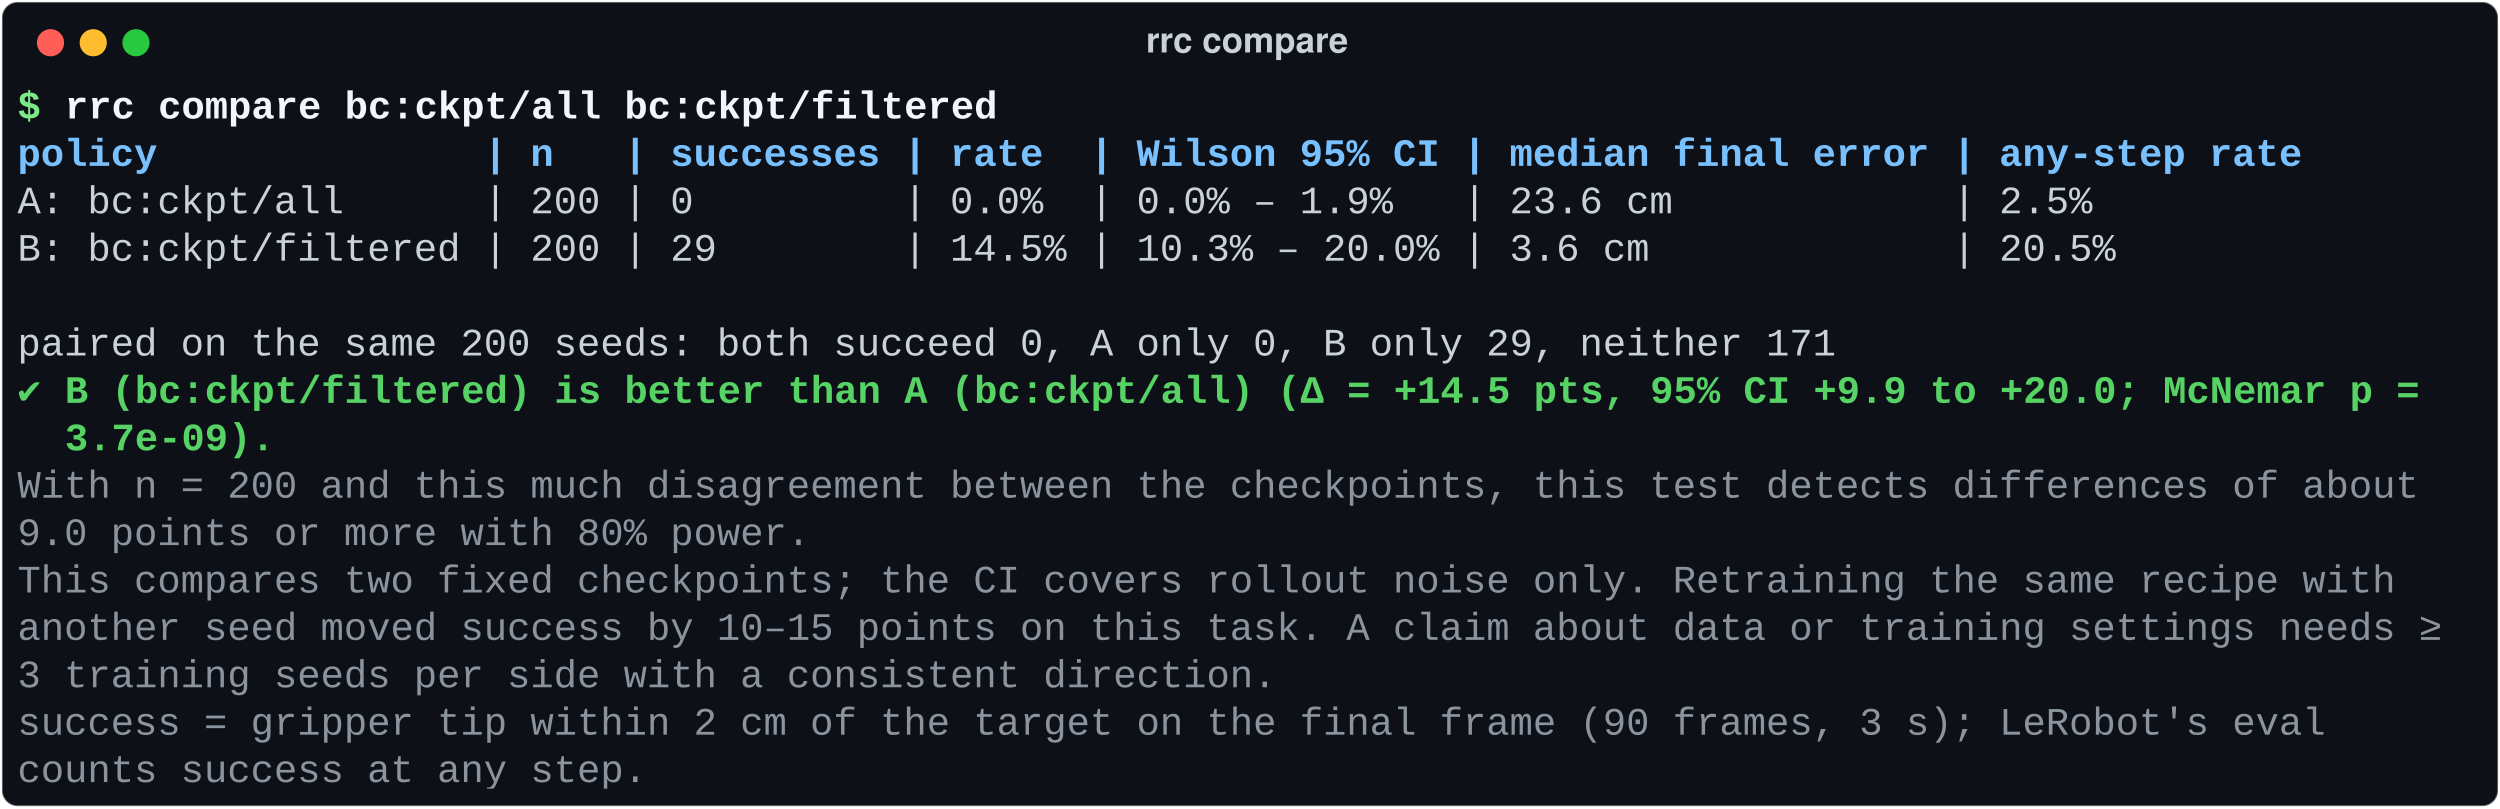
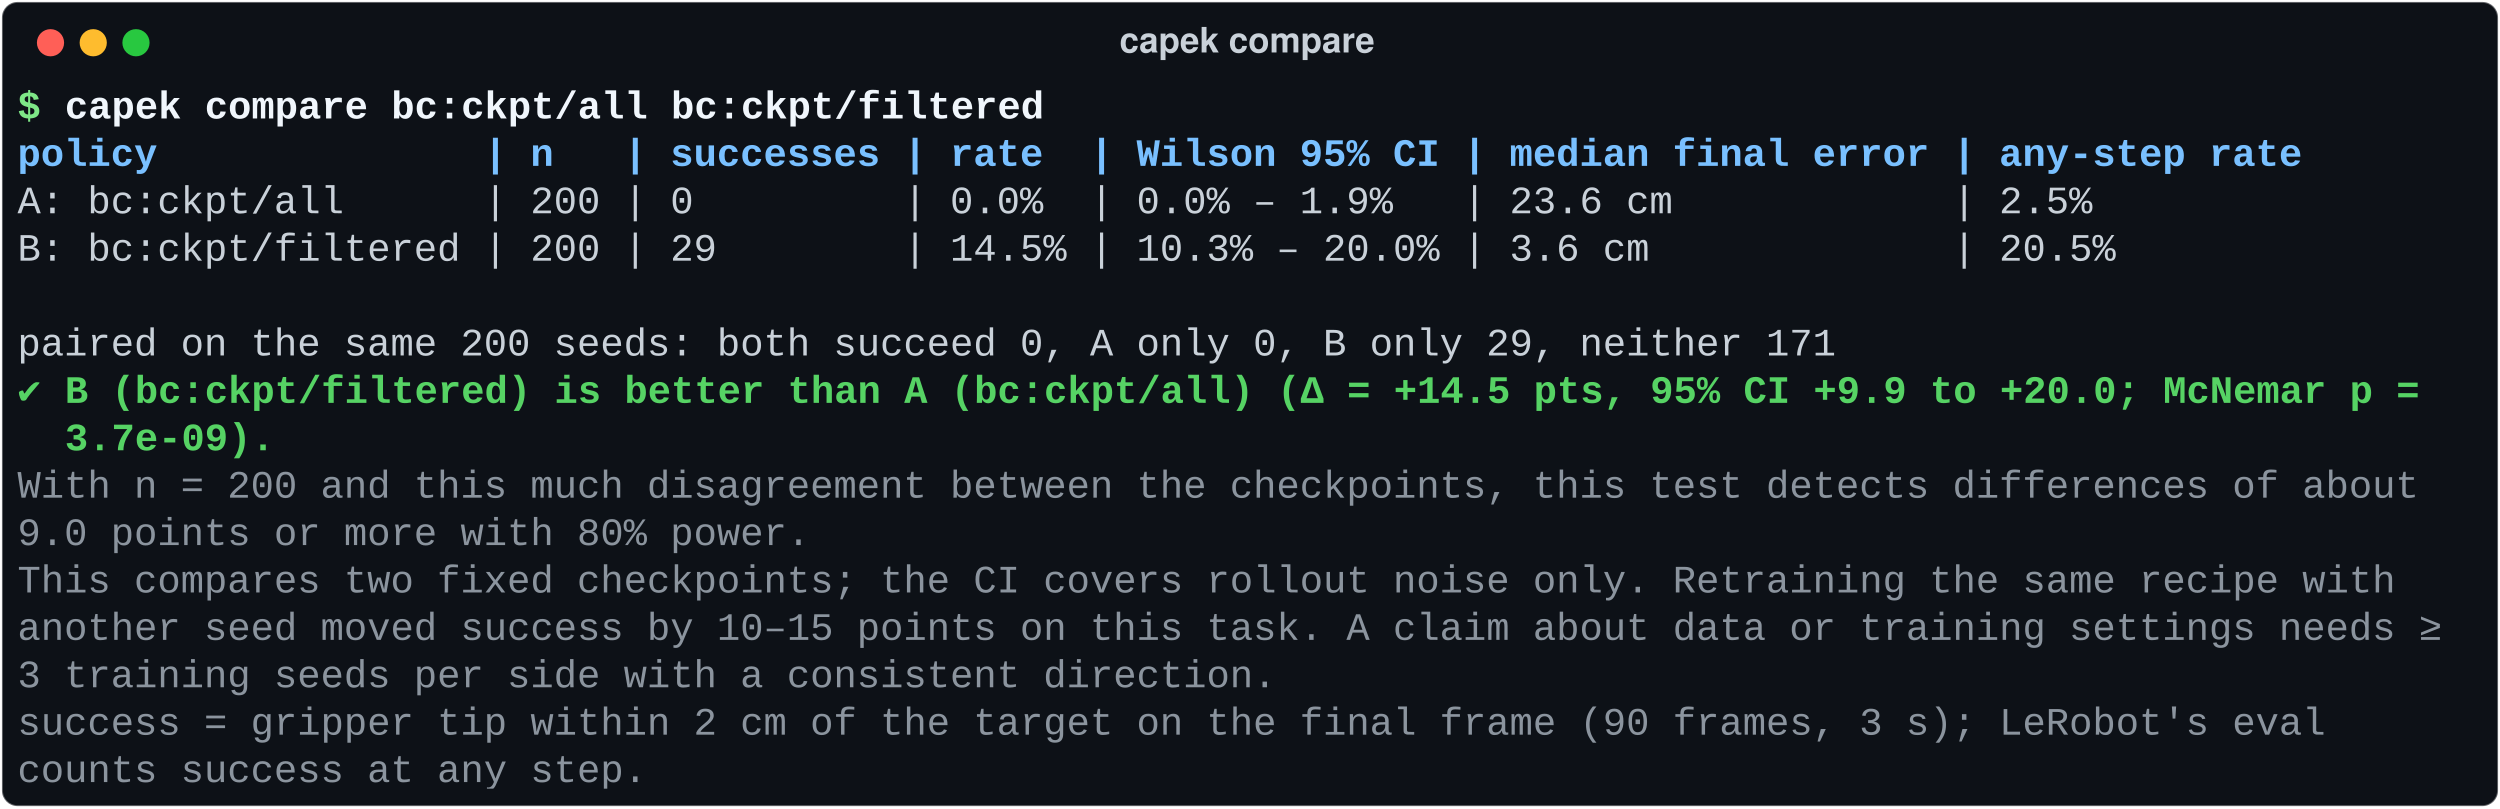
<svg xmlns="http://www.w3.org/2000/svg" class="rich-terminal" viewBox="0 0 1287 416.0">
  <style>

    
    

-     .terminal-875805610-matrix {
+     .terminal-944618788-matrix {
        font-family: ui-monospace, SFMono-Regular, Menlo, Consolas, "Liberation Mono", monospace;
        font-size: 20px;
        line-height: 24.4px;
        font-variant-east-asian: full-width;
    }

-     .terminal-875805610-title {
+     .terminal-944618788-title {
        font-size: 18px;
        font-weight: bold;
        font-family: -apple-system, "Segoe UI", Helvetica, Arial, sans-serif;
    }

-     .terminal-875805610-r1 { fill: #7ee787;font-weight: bold }
- .terminal-875805610-r2 { fill: #f0f6fc;font-weight: bold }
- .terminal-875805610-r3 { fill: #c9d1d9 }
- .terminal-875805610-r4 { fill: #79c0ff;font-weight: bold }
- .terminal-875805610-r5 { fill: #56d364;font-weight: bold }
- .terminal-875805610-r6 { fill: #8b949e }
+     .terminal-944618788-r1 { fill: #7ee787;font-weight: bold }
+ .terminal-944618788-r2 { fill: #f0f6fc;font-weight: bold }
+ .terminal-944618788-r3 { fill: #c9d1d9 }
+ .terminal-944618788-r4 { fill: #79c0ff;font-weight: bold }
+ .terminal-944618788-r5 { fill: #56d364;font-weight: bold }
+ .terminal-944618788-r6 { fill: #8b949e }
    </style>
  <defs>
-     <clipPath id="terminal-875805610-clip-terminal">
+     <clipPath id="terminal-944618788-clip-terminal">
      <rect x="0" y="0" width="1267.8" height="365.0" />
    </clipPath>
-     <clipPath id="terminal-875805610-line-0">
+     <clipPath id="terminal-944618788-line-0">
      <rect x="0" y="1.5" width="1268.8" height="24.65" />
    </clipPath>
-     <clipPath id="terminal-875805610-line-1">
+     <clipPath id="terminal-944618788-line-1">
      <rect x="0" y="25.9" width="1268.8" height="24.65" />
    </clipPath>
-     <clipPath id="terminal-875805610-line-2">
+     <clipPath id="terminal-944618788-line-2">
      <rect x="0" y="50.3" width="1268.8" height="24.65" />
    </clipPath>
-     <clipPath id="terminal-875805610-line-3">
+     <clipPath id="terminal-944618788-line-3">
      <rect x="0" y="74.7" width="1268.8" height="24.65" />
    </clipPath>
-     <clipPath id="terminal-875805610-line-4">
+     <clipPath id="terminal-944618788-line-4">
      <rect x="0" y="99.1" width="1268.8" height="24.65" />
    </clipPath>
-     <clipPath id="terminal-875805610-line-5">
+     <clipPath id="terminal-944618788-line-5">
      <rect x="0" y="123.5" width="1268.8" height="24.65" />
    </clipPath>
-     <clipPath id="terminal-875805610-line-6">
+     <clipPath id="terminal-944618788-line-6">
      <rect x="0" y="147.9" width="1268.8" height="24.65" />
    </clipPath>
-     <clipPath id="terminal-875805610-line-7">
+     <clipPath id="terminal-944618788-line-7">
      <rect x="0" y="172.3" width="1268.8" height="24.65" />
    </clipPath>
-     <clipPath id="terminal-875805610-line-8">
+     <clipPath id="terminal-944618788-line-8">
      <rect x="0" y="196.7" width="1268.8" height="24.65" />
    </clipPath>
-     <clipPath id="terminal-875805610-line-9">
+     <clipPath id="terminal-944618788-line-9">
      <rect x="0" y="221.1" width="1268.8" height="24.65" />
    </clipPath>
-     <clipPath id="terminal-875805610-line-10">
+     <clipPath id="terminal-944618788-line-10">
      <rect x="0" y="245.5" width="1268.8" height="24.65" />
    </clipPath>
-     <clipPath id="terminal-875805610-line-11">
+     <clipPath id="terminal-944618788-line-11">
      <rect x="0" y="269.9" width="1268.8" height="24.65" />
    </clipPath>
-     <clipPath id="terminal-875805610-line-12">
+     <clipPath id="terminal-944618788-line-12">
      <rect x="0" y="294.3" width="1268.8" height="24.65" />
    </clipPath>
-     <clipPath id="terminal-875805610-line-13">
+     <clipPath id="terminal-944618788-line-13">
      <rect x="0" y="318.7" width="1268.8" height="24.65" />
    </clipPath>
  </defs>
  <rect fill="#0d1117" stroke="rgba(255,255,255,0.35)" stroke-width="1" x="1" y="1" width="1285" height="414" rx="8" />
-   <text class="terminal-875805610-title" fill="#c9d1d9" text-anchor="middle" x="642" y="27">rrc compare</text>
+   <text class="terminal-944618788-title" fill="#c9d1d9" text-anchor="middle" x="642" y="27">capek compare</text>
  <g transform="translate(26,22)">
    <circle cx="0" cy="0" r="7" fill="#ff5f57" />
    <circle cx="22" cy="0" r="7" fill="#febc2e" />
    <circle cx="44" cy="0" r="7" fill="#28c840" />
  </g>
-   <g transform="translate(9, 41)" clip-path="url(#terminal-875805610-clip-terminal)">
-     <g class="terminal-875805610-matrix">
-       <text class="terminal-875805610-r1" x="0" y="20" textLength="24.4" clip-path="url(#terminal-875805610-line-0)">$ </text>
-       <text class="terminal-875805610-r2" x="24.4" y="20" textLength="488" clip-path="url(#terminal-875805610-line-0)">rrc compare bc:ckpt/all bc:ckpt/filtered</text>
-       <text class="terminal-875805610-r3" x="1268.8" y="20" textLength="12.2" clip-path="url(#terminal-875805610-line-0)">
+   <g transform="translate(9, 41)" clip-path="url(#terminal-944618788-clip-terminal)">
+     <g class="terminal-944618788-matrix">
+       <text class="terminal-944618788-r1" x="0" y="20" textLength="24.4" clip-path="url(#terminal-944618788-line-0)">$ </text>
+       <text class="terminal-944618788-r2" x="24.4" y="20" textLength="512.4" clip-path="url(#terminal-944618788-line-0)">capek compare bc:ckpt/all bc:ckpt/filtered</text>
+       <text class="terminal-944618788-r3" x="1268.8" y="20" textLength="12.2" clip-path="url(#terminal-944618788-line-0)">
</text>
-       <text class="terminal-875805610-r4" x="0" y="44.4" textLength="1195.6" clip-path="url(#terminal-875805610-line-1)">policy              | n   | successes | rate  | Wilson 95% CI | median final error | any-step rate</text>
-       <text class="terminal-875805610-r3" x="1268.8" y="44.4" textLength="12.2" clip-path="url(#terminal-875805610-line-1)">
+       <text class="terminal-944618788-r4" x="0" y="44.4" textLength="1195.6" clip-path="url(#terminal-944618788-line-1)">policy              | n   | successes | rate  | Wilson 95% CI | median final error | any-step rate</text>
+       <text class="terminal-944618788-r3" x="1268.8" y="44.4" textLength="12.2" clip-path="url(#terminal-944618788-line-1)">
</text>
-       <text class="terminal-875805610-r3" x="0" y="68.8" textLength="1085.8" clip-path="url(#terminal-875805610-line-2)">A: bc:ckpt/all      | 200 | 0         | 0.0%  | 0.0% – 1.9%   | 23.6 cm            | 2.5%</text>
-       <text class="terminal-875805610-r3" x="1268.8" y="68.8" textLength="12.2" clip-path="url(#terminal-875805610-line-2)">
+       <text class="terminal-944618788-r3" x="0" y="68.8" textLength="1085.8" clip-path="url(#terminal-944618788-line-2)">A: bc:ckpt/all      | 200 | 0         | 0.0%  | 0.0% – 1.9%   | 23.6 cm            | 2.5%</text>
+       <text class="terminal-944618788-r3" x="1268.8" y="68.8" textLength="12.2" clip-path="url(#terminal-944618788-line-2)">
</text>
-       <text class="terminal-875805610-r3" x="0" y="93.2" textLength="1098" clip-path="url(#terminal-875805610-line-3)">B: bc:ckpt/filtered | 200 | 29        | 14.5% | 10.3% – 20.0% | 3.6 cm             | 20.5%</text>
-       <text class="terminal-875805610-r3" x="1268.8" y="93.2" textLength="12.2" clip-path="url(#terminal-875805610-line-3)">
+       <text class="terminal-944618788-r3" x="0" y="93.2" textLength="1098" clip-path="url(#terminal-944618788-line-3)">B: bc:ckpt/filtered | 200 | 29        | 14.5% | 10.3% – 20.0% | 3.6 cm             | 20.5%</text>
+       <text class="terminal-944618788-r3" x="1268.8" y="93.2" textLength="12.2" clip-path="url(#terminal-944618788-line-3)">
</text>
-       <text class="terminal-875805610-r3" x="1268.8" y="117.6" textLength="12.2" clip-path="url(#terminal-875805610-line-4)">
+       <text class="terminal-944618788-r3" x="1268.8" y="117.6" textLength="12.2" clip-path="url(#terminal-944618788-line-4)">
</text>
-       <text class="terminal-875805610-r3" x="0" y="142" textLength="951.6" clip-path="url(#terminal-875805610-line-5)">paired on the same 200 seeds: both succeed 0, A only 0, B only 29, neither 171</text>
-       <text class="terminal-875805610-r3" x="1268.8" y="142" textLength="12.2" clip-path="url(#terminal-875805610-line-5)">
+       <text class="terminal-944618788-r3" x="0" y="142" textLength="951.6" clip-path="url(#terminal-944618788-line-5)">paired on the same 200 seeds: both succeed 0, A only 0, B only 29, neither 171</text>
+       <text class="terminal-944618788-r3" x="1268.8" y="142" textLength="12.2" clip-path="url(#terminal-944618788-line-5)">
</text>
-       <text class="terminal-875805610-r5" x="0" y="166.4" textLength="24.4" clip-path="url(#terminal-875805610-line-6)">✔ </text>
-       <text class="terminal-875805610-r5" x="24.4" y="166.4" textLength="1232.2" clip-path="url(#terminal-875805610-line-6)">B (bc:ckpt/filtered) is better than A (bc:ckpt/all) (Δ = +14.5 pts, 95% CI +9.9 to +20.0; McNemar p =</text>
-       <text class="terminal-875805610-r3" x="1268.8" y="166.4" textLength="12.2" clip-path="url(#terminal-875805610-line-6)">
+       <text class="terminal-944618788-r5" x="0" y="166.4" textLength="24.4" clip-path="url(#terminal-944618788-line-6)">✔ </text>
+       <text class="terminal-944618788-r5" x="24.4" y="166.4" textLength="1232.2" clip-path="url(#terminal-944618788-line-6)">B (bc:ckpt/filtered) is better than A (bc:ckpt/all) (Δ = +14.5 pts, 95% CI +9.9 to +20.0; McNemar p =</text>
+       <text class="terminal-944618788-r3" x="1268.8" y="166.4" textLength="12.2" clip-path="url(#terminal-944618788-line-6)">
</text>
-       <text class="terminal-875805610-r5" x="24.4" y="190.8" textLength="109.8" clip-path="url(#terminal-875805610-line-7)">3.7e-09).</text>
-       <text class="terminal-875805610-r3" x="1268.8" y="190.8" textLength="12.2" clip-path="url(#terminal-875805610-line-7)">
+       <text class="terminal-944618788-r5" x="24.4" y="190.8" textLength="109.8" clip-path="url(#terminal-944618788-line-7)">3.7e-09).</text>
+       <text class="terminal-944618788-r3" x="1268.8" y="190.8" textLength="12.2" clip-path="url(#terminal-944618788-line-7)">
</text>
-       <text class="terminal-875805610-r6" x="0" y="215.2" textLength="1256.6" clip-path="url(#terminal-875805610-line-8)">With n = 200 and this much disagreement between the checkpoints, this test detects differences of about</text>
-       <text class="terminal-875805610-r3" x="1268.8" y="215.2" textLength="12.2" clip-path="url(#terminal-875805610-line-8)">
+       <text class="terminal-944618788-r6" x="0" y="215.2" textLength="1256.6" clip-path="url(#terminal-944618788-line-8)">With n = 200 and this much disagreement between the checkpoints, this test detects differences of about</text>
+       <text class="terminal-944618788-r3" x="1268.8" y="215.2" textLength="12.2" clip-path="url(#terminal-944618788-line-8)">
</text>
-       <text class="terminal-875805610-r6" x="0" y="239.6" textLength="414.8" clip-path="url(#terminal-875805610-line-9)">9.0 points or more with 80% power.</text>
-       <text class="terminal-875805610-r3" x="1268.8" y="239.6" textLength="12.2" clip-path="url(#terminal-875805610-line-9)">
+       <text class="terminal-944618788-r6" x="0" y="239.6" textLength="414.8" clip-path="url(#terminal-944618788-line-9)">9.0 points or more with 80% power.</text>
+       <text class="terminal-944618788-r3" x="1268.8" y="239.6" textLength="12.2" clip-path="url(#terminal-944618788-line-9)">
</text>
-       <text class="terminal-875805610-r6" x="0" y="264" textLength="1244.4" clip-path="url(#terminal-875805610-line-10)">This compares two fixed checkpoints; the CI covers rollout noise only. Retraining the same recipe with</text>
-       <text class="terminal-875805610-r3" x="1268.8" y="264" textLength="12.2" clip-path="url(#terminal-875805610-line-10)">
+       <text class="terminal-944618788-r6" x="0" y="264" textLength="1244.4" clip-path="url(#terminal-944618788-line-10)">This compares two fixed checkpoints; the CI covers rollout noise only. Retraining the same recipe with</text>
+       <text class="terminal-944618788-r3" x="1268.8" y="264" textLength="12.2" clip-path="url(#terminal-944618788-line-10)">
</text>
-       <text class="terminal-875805610-r6" x="0" y="288.4" textLength="1268.8" clip-path="url(#terminal-875805610-line-11)">another seed moved success by 10–15 points on this task. A claim about data or training settings needs ≥</text>
-       <text class="terminal-875805610-r3" x="1268.8" y="288.4" textLength="12.2" clip-path="url(#terminal-875805610-line-11)">
+       <text class="terminal-944618788-r6" x="0" y="288.4" textLength="1268.8" clip-path="url(#terminal-944618788-line-11)">another seed moved success by 10–15 points on this task. A claim about data or training settings needs ≥</text>
+       <text class="terminal-944618788-r3" x="1268.8" y="288.4" textLength="12.2" clip-path="url(#terminal-944618788-line-11)">
</text>
-       <text class="terminal-875805610-r6" x="0" y="312.8" textLength="658.8" clip-path="url(#terminal-875805610-line-12)">3 training seeds per side with a consistent direction.</text>
-       <text class="terminal-875805610-r3" x="1268.8" y="312.8" textLength="12.2" clip-path="url(#terminal-875805610-line-12)">
+       <text class="terminal-944618788-r6" x="0" y="312.8" textLength="658.8" clip-path="url(#terminal-944618788-line-12)">3 training seeds per side with a consistent direction.</text>
+       <text class="terminal-944618788-r3" x="1268.8" y="312.8" textLength="12.2" clip-path="url(#terminal-944618788-line-12)">
</text>
-       <text class="terminal-875805610-r6" x="0" y="337.2" textLength="1207.8" clip-path="url(#terminal-875805610-line-13)">success = gripper tip within 2 cm of the target on the final frame (90 frames, 3 s); LeRobot's eval</text>
-       <text class="terminal-875805610-r3" x="1268.8" y="337.2" textLength="12.2" clip-path="url(#terminal-875805610-line-13)">
+       <text class="terminal-944618788-r6" x="0" y="337.2" textLength="1207.8" clip-path="url(#terminal-944618788-line-13)">success = gripper tip within 2 cm of the target on the final frame (90 frames, 3 s); LeRobot's eval</text>
+       <text class="terminal-944618788-r3" x="1268.8" y="337.2" textLength="12.2" clip-path="url(#terminal-944618788-line-13)">
</text>
-       <text class="terminal-875805610-r6" x="0" y="361.6" textLength="329.4" clip-path="url(#terminal-875805610-line-14)">counts success at any step.</text>
-       <text class="terminal-875805610-r3" x="1268.8" y="361.6" textLength="12.2" clip-path="url(#terminal-875805610-line-14)">
+       <text class="terminal-944618788-r6" x="0" y="361.6" textLength="329.4" clip-path="url(#terminal-944618788-line-14)">counts success at any step.</text>
+       <text class="terminal-944618788-r3" x="1268.8" y="361.6" textLength="12.2" clip-path="url(#terminal-944618788-line-14)">
</text>
    </g>
  </g>
</svg>
